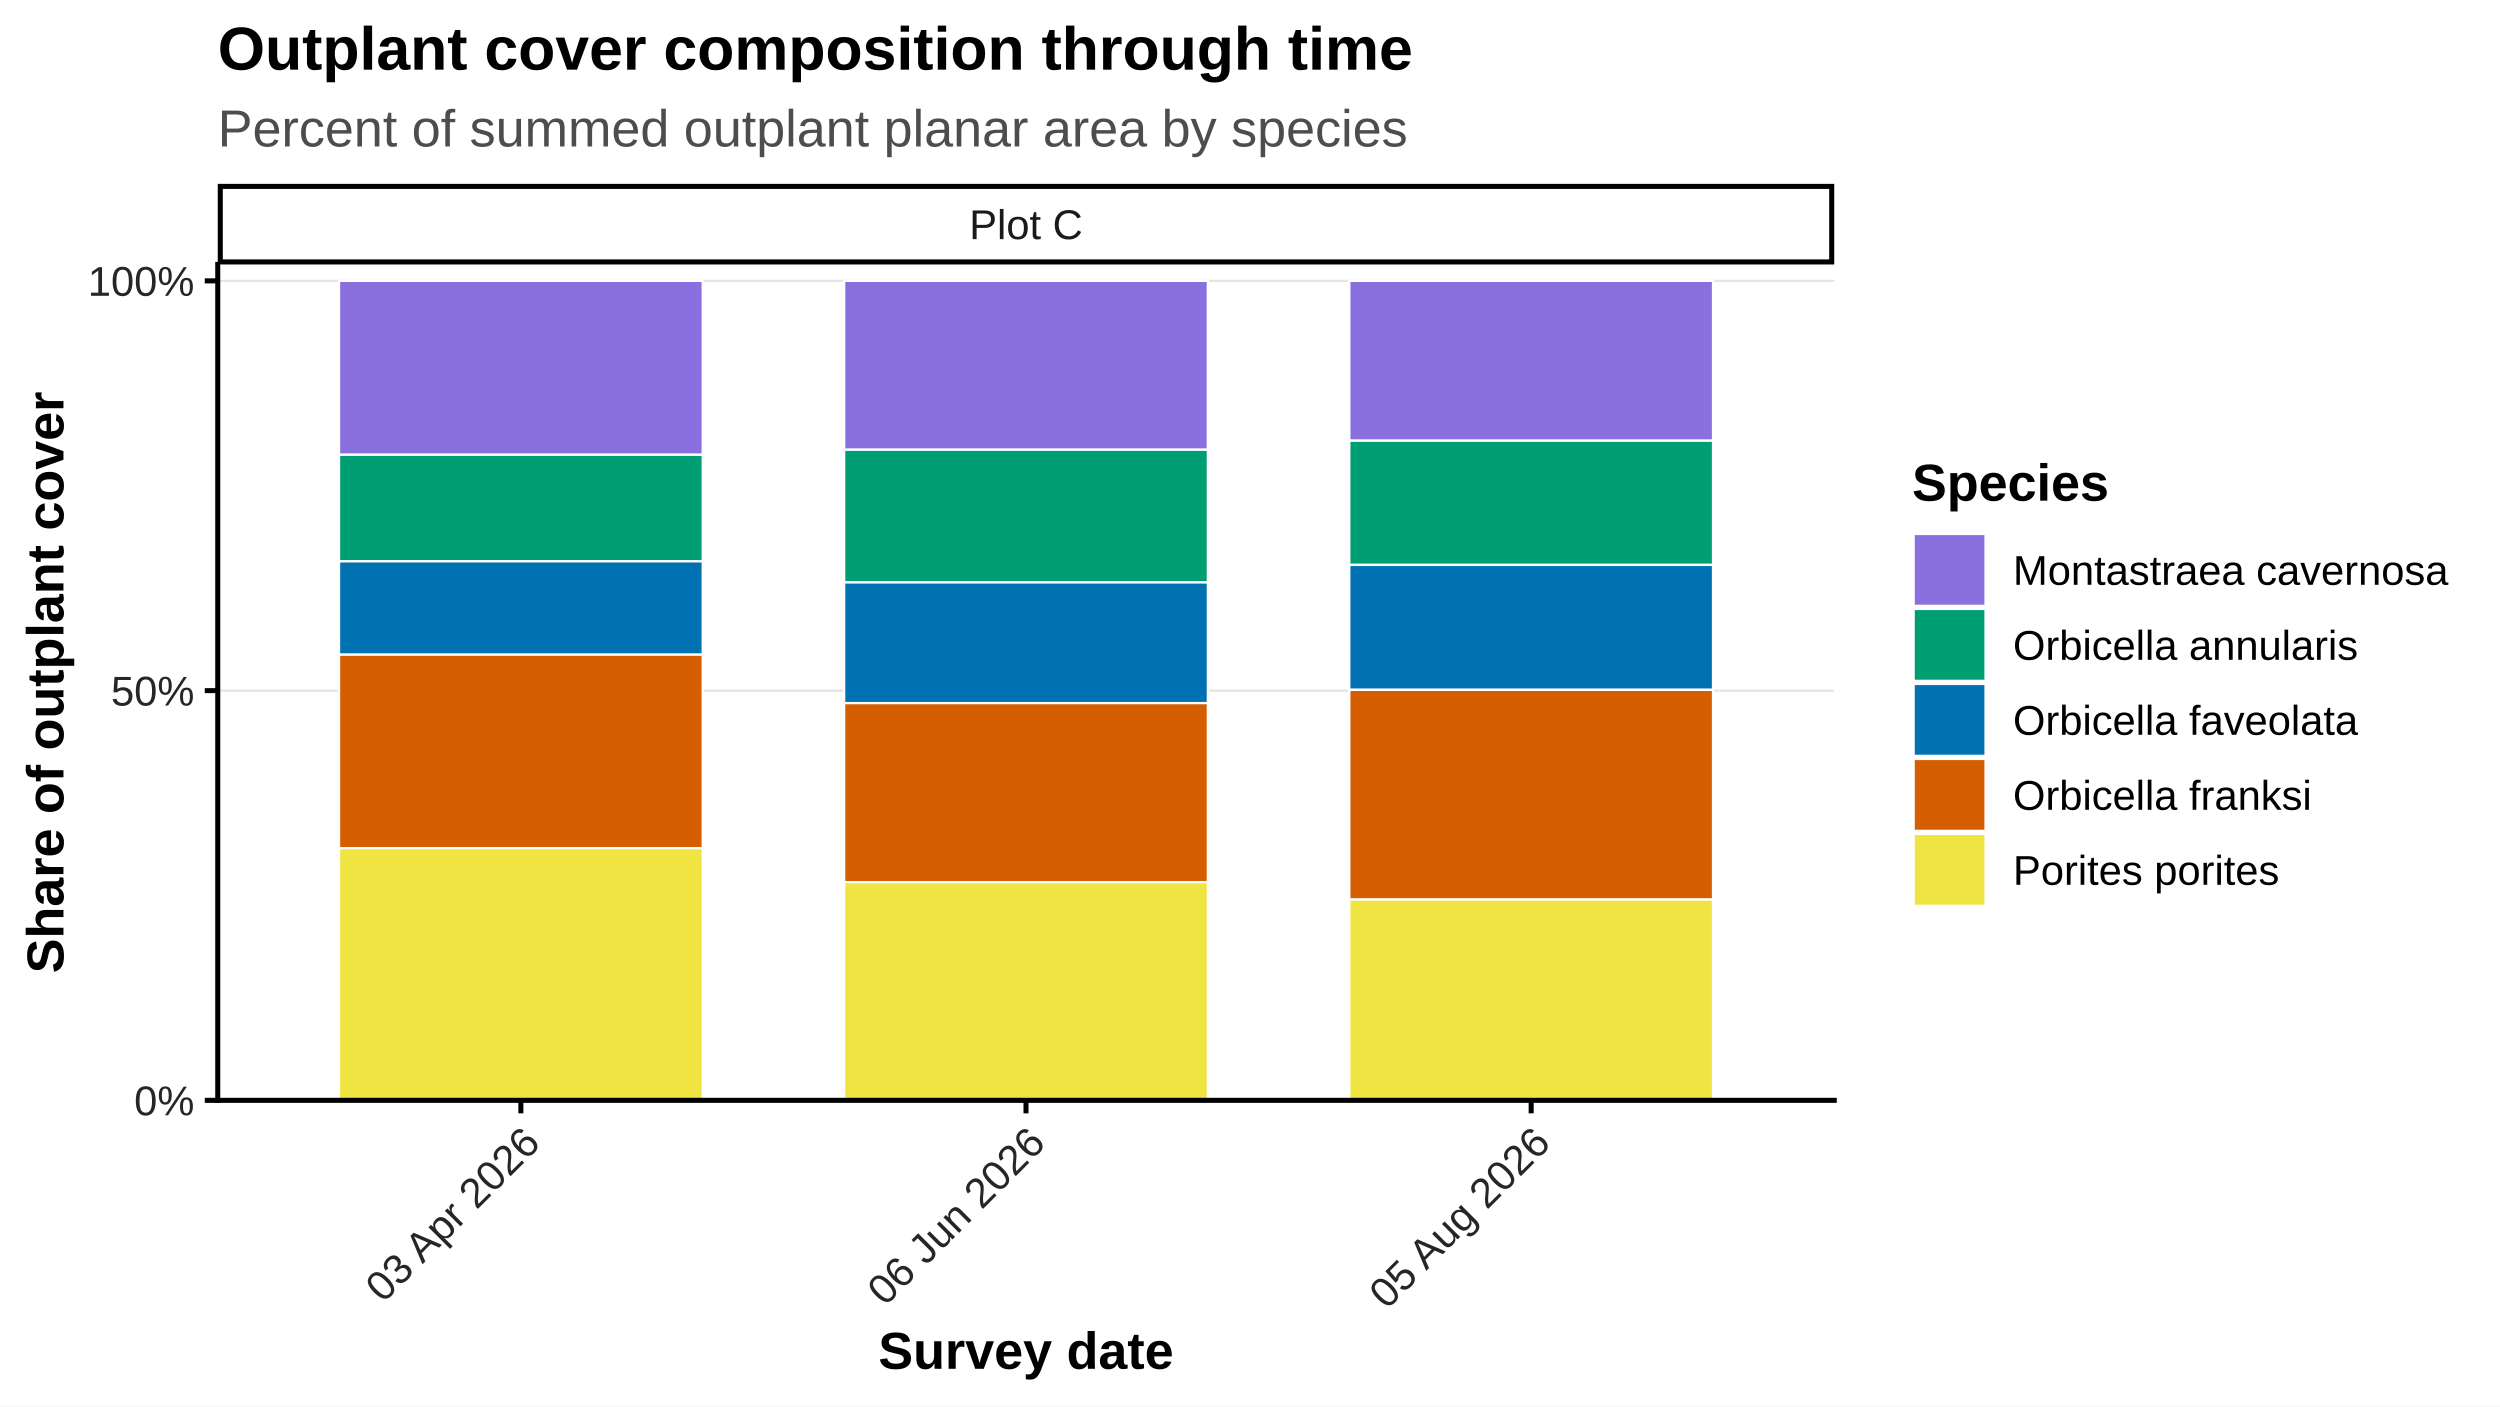
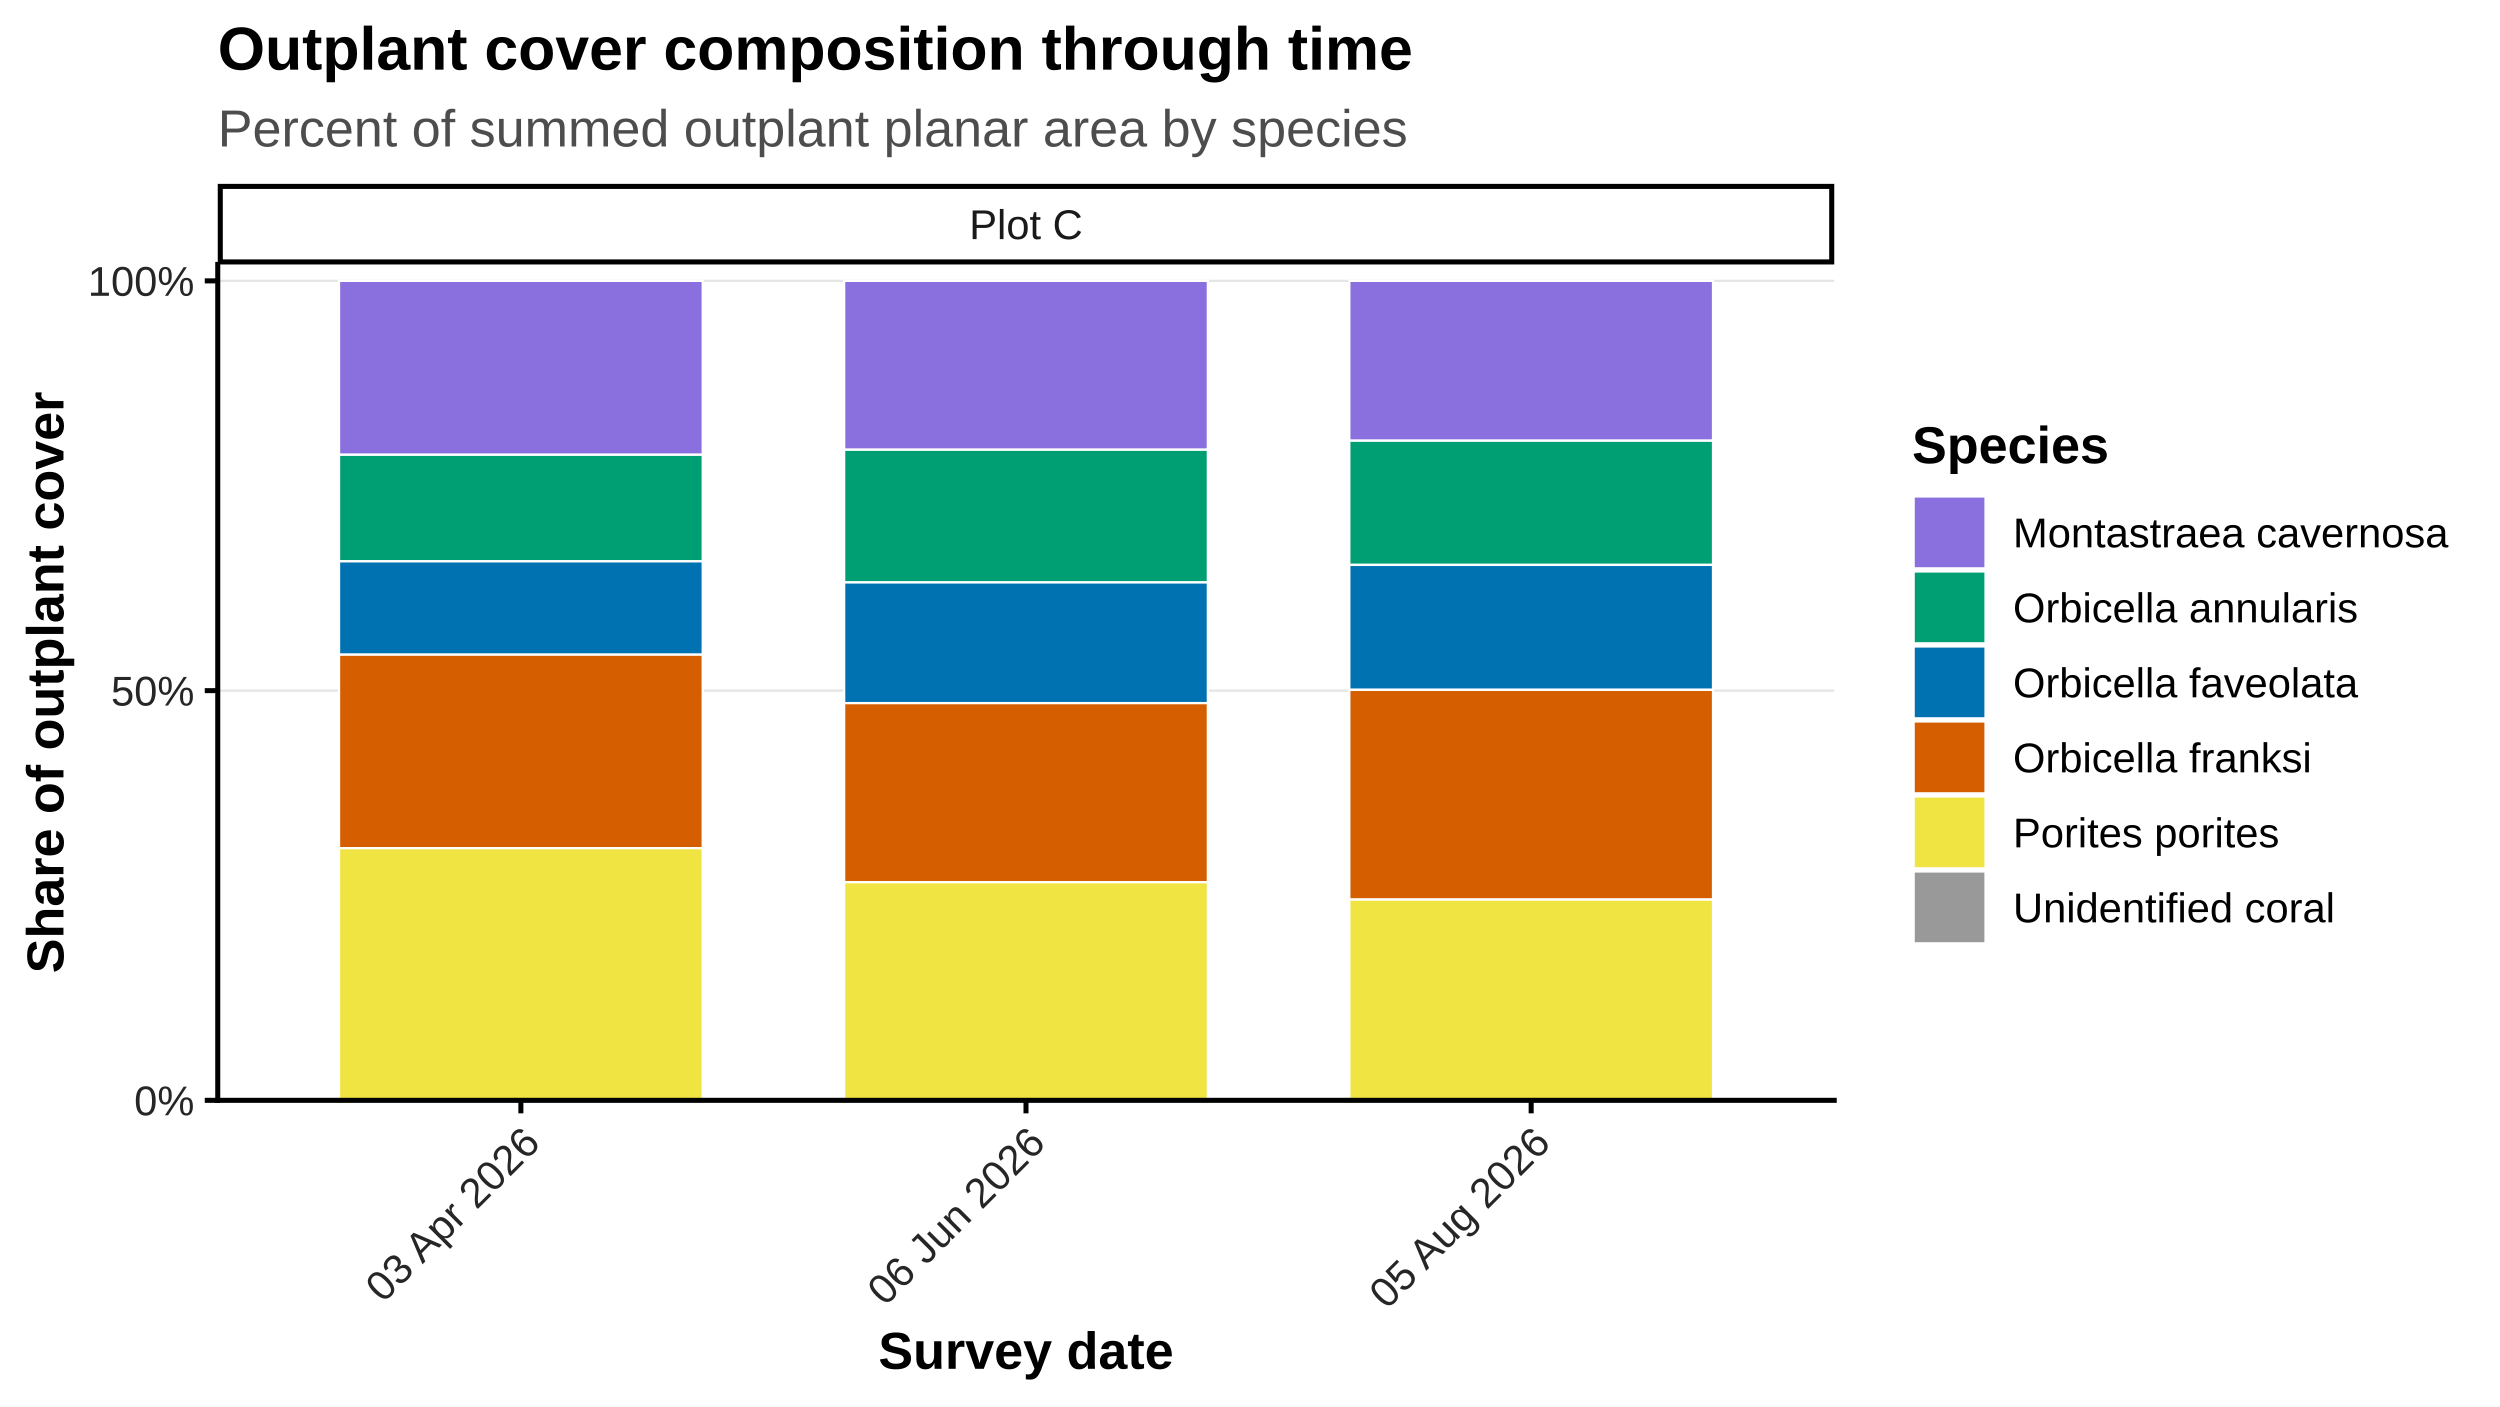
<svg xmlns="http://www.w3.org/2000/svg" class="svglite" width="576.00pt" height="324.00pt" viewBox="0 0 576.00 324.00">
  <defs>
    <style type="text/css">
    .svglite line, .svglite polyline, .svglite polygon, .svglite path, .svglite rect, .svglite circle {
      fill: none;
      stroke: #000000;
      stroke-linecap: round;
      stroke-linejoin: round;
      stroke-miterlimit: 10.00;
    }
    .svglite text {
      white-space: pre;
    }
  </style>
  </defs>
  <rect width="100%" height="100%" style="stroke: none; fill: #FFFFFF;" />
  <defs>
    <clipPath id="cpMC4wMHw1NzYuMDB8MC4wMHwzMjQuMDA=">
      <rect x="0.00" y="0.00" width="576.00" height="324.00" />
    </clipPath>
  </defs>
  <g clip-path="url(#cpMC4wMHw1NzYuMDB8MC4wMHwzMjQuMDA=)">
    <rect x="0.00" y="0.00" width="576.00" height="324.00" style="stroke-width: 1.16; stroke: #FFFFFF; fill: #FFFFFF;" />
  </g>
  <defs>
    <clipPath id="cpNTAuMTd8NDIyLjYxfDYwLjkzfDI1My41Mg==">
      <rect x="50.17" y="60.93" width="372.44" height="192.59" />
    </clipPath>
  </defs>
  <g clip-path="url(#cpNTAuMTd8NDIyLjYxfDYwLjkzfDI1My41Mg==)">
    <rect x="50.17" y="60.93" width="372.44" height="192.59" style="stroke-width: 1.16; stroke: none; fill: #FFFFFF;" />
    <polyline points="50.17,253.52 422.61,253.52 " style="stroke-width: 0.53; stroke: #E5E5E5; stroke-linecap: butt;" />
    <polyline points="50.17,159.12 422.61,159.12 " style="stroke-width: 0.53; stroke: #E5E5E5; stroke-linecap: butt;" />
    <polyline points="50.17,64.71 422.61,64.71 " style="stroke-width: 0.53; stroke: #E5E5E5; stroke-linecap: butt;" />
    <rect x="78.11" y="64.71" width="83.80" height="40.07" style="stroke-width: 0.53; stroke: #FFFFFF; stroke-linecap: butt; stroke-linejoin: miter; fill: #8A6FDF;" />
    <rect x="78.11" y="104.78" width="83.80" height="24.55" style="stroke-width: 0.53; stroke: #FFFFFF; stroke-linecap: butt; stroke-linejoin: miter; fill: #009E73;" />
    <rect x="78.11" y="129.33" width="83.80" height="21.51" style="stroke-width: 0.53; stroke: #FFFFFF; stroke-linecap: butt; stroke-linejoin: miter; fill: #0072B2;" />
    <rect x="78.11" y="150.84" width="83.80" height="44.58" style="stroke-width: 0.53; stroke: #FFFFFF; stroke-linecap: butt; stroke-linejoin: miter; fill: #D55E00;" />
    <rect x="78.11" y="195.42" width="83.80" height="58.09" style="stroke-width: 0.53; stroke: #FFFFFF; stroke-linecap: butt; stroke-linejoin: miter; fill: #F0E442;" />
-     <rect x="78.11" y="253.51" width="83.80" height="0.012" style="stroke-width: 0.53; stroke: #FFFFFF; stroke-linecap: butt; stroke-linejoin: miter; fill: #7F7F7F;" />
+     <rect x="78.11" y="253.51" width="83.80" height="0.012" style="stroke-width: 0.53; stroke: #FFFFFF; stroke-linecap: butt; stroke-linejoin: miter; fill: #999999;" />
    <rect x="194.49" y="64.71" width="83.80" height="38.91" style="stroke-width: 0.53; stroke: #FFFFFF; stroke-linecap: butt; stroke-linejoin: miter; fill: #8A6FDF;" />
    <rect x="194.49" y="103.62" width="83.80" height="30.58" style="stroke-width: 0.53; stroke: #FFFFFF; stroke-linecap: butt; stroke-linejoin: miter; fill: #009E73;" />
    <rect x="194.49" y="134.19" width="83.80" height="27.81" style="stroke-width: 0.53; stroke: #FFFFFF; stroke-linecap: butt; stroke-linejoin: miter; fill: #0072B2;" />
    <rect x="194.49" y="162.00" width="83.80" height="41.26" style="stroke-width: 0.53; stroke: #FFFFFF; stroke-linecap: butt; stroke-linejoin: miter; fill: #D55E00;" />
    <rect x="194.49" y="203.26" width="83.80" height="50.26" style="stroke-width: 0.53; stroke: #FFFFFF; stroke-linecap: butt; stroke-linejoin: miter; fill: #F0E442;" />
    <rect x="310.88" y="64.71" width="83.80" height="36.83" style="stroke-width: 0.53; stroke: #FFFFFF; stroke-linecap: butt; stroke-linejoin: miter; fill: #8A6FDF;" />
    <rect x="310.88" y="101.54" width="83.80" height="28.62" style="stroke-width: 0.53; stroke: #FFFFFF; stroke-linecap: butt; stroke-linejoin: miter; fill: #009E73;" />
    <rect x="310.88" y="130.15" width="83.80" height="28.78" style="stroke-width: 0.53; stroke: #FFFFFF; stroke-linecap: butt; stroke-linejoin: miter; fill: #0072B2;" />
    <rect x="310.88" y="158.94" width="83.80" height="48.33" style="stroke-width: 0.53; stroke: #FFFFFF; stroke-linecap: butt; stroke-linejoin: miter; fill: #D55E00;" />
    <rect x="310.88" y="207.26" width="83.80" height="46.26" style="stroke-width: 0.53; stroke: #FFFFFF; stroke-linecap: butt; stroke-linejoin: miter; fill: #F0E442;" />
  </g>
  <g clip-path="url(#cpMC4wMHw1NzYuMDB8MC4wMHwzMjQuMDA=)">
</g>
  <defs>
    <clipPath id="cpNTAuMTd8NDIyLjYxfDQyLjM2fDYwLjkz">
      <rect x="50.17" y="42.36" width="372.44" height="18.57" />
    </clipPath>
  </defs>
  <g clip-path="url(#cpNTAuMTd8NDIyLjYxfDQyLjM2fDYwLjkz)">
    <rect x="50.17" y="42.36" width="372.44" height="18.57" style="stroke-width: 2.33; fill: #FFFFFF;" />
    <text x="236.39" y="55.09" text-anchor="middle" style="font-size: 9.60px;fill: #1A1A1A; font-family: &quot;Arial&quot;;" textLength="26.12px" lengthAdjust="spacingAndGlyphs">Plot C</text>
  </g>
  <g clip-path="url(#cpMC4wMHw1NzYuMDB8MC4wMHwzMjQuMDA=)">
    <polyline points="50.17,253.52 422.61,253.52 " style="stroke-width: 1.16; stroke-linecap: square;" />
    <polyline points="120.01,256.51 120.01,253.52 " style="stroke-width: 1.16; stroke-linecap: butt;" />
    <polyline points="236.39,256.51 236.39,253.52 " style="stroke-width: 1.16; stroke-linecap: butt;" />
    <polyline points="352.78,256.51 352.78,253.52 " style="stroke-width: 1.16; stroke-linecap: butt;" />
    <text transform="translate(124.87,263.77) rotate(-45)" text-anchor="end" style="font-size: 9.60px;fill: #262626; font-family: &quot;Arial&quot;;" textLength="52.27px" lengthAdjust="spacingAndGlyphs">03 Apr 2026</text>
    <text transform="translate(241.26,263.77) rotate(-45)" text-anchor="end" style="font-size: 9.60px;fill: #262626; font-family: &quot;Arial&quot;;" textLength="52.80px" lengthAdjust="spacingAndGlyphs">06 Jun 2026</text>
    <text transform="translate(357.64,263.77) rotate(-45)" text-anchor="end" style="font-size: 9.60px;fill: #262626; font-family: &quot;Arial&quot;;" textLength="54.41px" lengthAdjust="spacingAndGlyphs">05 Aug 2026</text>
    <polyline points="50.17,253.52 50.17,60.93 " style="stroke-width: 1.16; stroke-linecap: square;" />
    <text x="44.79" y="256.96" text-anchor="end" style="font-size: 9.60px;fill: #262626; font-family: &quot;Arial&quot;;" textLength="13.87px" lengthAdjust="spacingAndGlyphs">0%</text>
    <text x="44.79" y="162.56" text-anchor="end" style="font-size: 9.60px;fill: #262626; font-family: &quot;Arial&quot;;" textLength="19.20px" lengthAdjust="spacingAndGlyphs">50%</text>
    <text x="44.79" y="68.15" text-anchor="end" style="font-size: 9.60px;fill: #262626; font-family: &quot;Arial&quot;;" textLength="24.54px" lengthAdjust="spacingAndGlyphs">100%</text>
    <polyline points="47.18,253.52 50.17,253.52 " style="stroke-width: 1.16; stroke-linecap: butt;" />
    <polyline points="47.18,159.12 50.17,159.12 " style="stroke-width: 1.16; stroke-linecap: butt;" />
    <polyline points="47.18,64.71 50.17,64.71 " style="stroke-width: 1.16; stroke-linecap: butt;" />
    <text x="236.39" y="315.37" text-anchor="middle" style="font-size: 12.00px; font-weight: bold; font-family: &quot;Arial&quot;;" textLength="68.04px" lengthAdjust="spacingAndGlyphs">Survey date</text>
    <text transform="translate(14.62,157.23) rotate(-90)" text-anchor="middle" style="font-size: 12.00px; font-weight: bold; font-family: &quot;Arial&quot;;" textLength="134.03px" lengthAdjust="spacingAndGlyphs">Share of outplant cover</text>
-     <rect x="434.56" y="99.42" width="135.46" height="115.62" style="stroke-width: 1.16; stroke: none; fill: #FFFFFF;" />
-     <text x="440.54" y="115.36" style="font-size: 12.00px; font-weight: bold; font-family: &quot;Arial&quot;;" textLength="45.37px" lengthAdjust="spacingAndGlyphs">Species</text>
-     <rect x="440.54" y="122.66" width="17.28" height="17.28" style="stroke-width: 1.16; stroke: none; fill: #FFFFFF;" />
-     <rect x="440.90" y="123.02" width="16.57" height="16.57" style="stroke-width: 0.53; stroke: #FFFFFF; stroke-linecap: butt; stroke-linejoin: miter; fill: #8A6FDF;" />
-     <rect x="440.54" y="139.94" width="17.28" height="17.28" style="stroke-width: 1.16; stroke: none; fill: #FFFFFF;" />
-     <rect x="440.90" y="140.30" width="16.57" height="16.57" style="stroke-width: 0.53; stroke: #FFFFFF; stroke-linecap: butt; stroke-linejoin: miter; fill: #009E73;" />
-     <rect x="440.54" y="157.22" width="17.28" height="17.28" style="stroke-width: 1.16; stroke: none; fill: #FFFFFF;" />
-     <rect x="440.90" y="157.58" width="16.57" height="16.57" style="stroke-width: 0.53; stroke: #FFFFFF; stroke-linecap: butt; stroke-linejoin: miter; fill: #0072B2;" />
-     <rect x="440.54" y="174.50" width="17.28" height="17.28" style="stroke-width: 1.16; stroke: none; fill: #FFFFFF;" />
-     <rect x="440.90" y="174.86" width="16.57" height="16.57" style="stroke-width: 0.53; stroke: #FFFFFF; stroke-linecap: butt; stroke-linejoin: miter; fill: #D55E00;" />
-     <rect x="440.54" y="191.78" width="17.28" height="17.28" style="stroke-width: 1.16; stroke: none; fill: #FFFFFF;" />
-     <rect x="440.90" y="192.14" width="16.57" height="16.57" style="stroke-width: 0.53; stroke: #FFFFFF; stroke-linecap: butt; stroke-linejoin: miter; fill: #F0E442;" />
-     <text x="463.80" y="134.74" style="font-size: 9.60px; font-family: &quot;Arial&quot;;" textLength="100.25px" lengthAdjust="spacingAndGlyphs">Montastraea cavernosa</text>
-     <text x="463.80" y="152.02" style="font-size: 9.60px; font-family: &quot;Arial&quot;;" textLength="79.44px" lengthAdjust="spacingAndGlyphs">Orbicella annularis</text>
-     <text x="463.80" y="169.30" style="font-size: 9.60px; font-family: &quot;Arial&quot;;" textLength="79.44px" lengthAdjust="spacingAndGlyphs">Orbicella faveolata</text>
-     <text x="463.80" y="186.58" style="font-size: 9.60px; font-family: &quot;Arial&quot;;" textLength="68.77px" lengthAdjust="spacingAndGlyphs">Orbicella franksi</text>
-     <text x="463.80" y="203.86" style="font-size: 9.60px; font-family: &quot;Arial&quot;;" textLength="61.32px" lengthAdjust="spacingAndGlyphs">Porites porites</text>
+     <rect x="434.56" y="90.78" width="135.46" height="132.90" style="stroke-width: 1.16; stroke: none; fill: #FFFFFF;" />
+     <text x="440.54" y="106.72" style="font-size: 12.00px; font-weight: bold; font-family: &quot;Arial&quot;;" textLength="45.37px" lengthAdjust="spacingAndGlyphs">Species</text>
+     <rect x="440.54" y="114.02" width="17.28" height="17.28" style="stroke-width: 1.16; stroke: none; fill: #FFFFFF;" />
+     <rect x="440.90" y="114.38" width="16.57" height="16.57" style="stroke-width: 0.53; stroke: #FFFFFF; stroke-linecap: butt; stroke-linejoin: miter; fill: #8A6FDF;" />
+     <rect x="440.54" y="131.30" width="17.28" height="17.28" style="stroke-width: 1.16; stroke: none; fill: #FFFFFF;" />
+     <rect x="440.90" y="131.66" width="16.57" height="16.57" style="stroke-width: 0.53; stroke: #FFFFFF; stroke-linecap: butt; stroke-linejoin: miter; fill: #009E73;" />
+     <rect x="440.54" y="148.58" width="17.28" height="17.28" style="stroke-width: 1.16; stroke: none; fill: #FFFFFF;" />
+     <rect x="440.90" y="148.94" width="16.57" height="16.57" style="stroke-width: 0.53; stroke: #FFFFFF; stroke-linecap: butt; stroke-linejoin: miter; fill: #0072B2;" />
+     <rect x="440.54" y="165.86" width="17.28" height="17.28" style="stroke-width: 1.16; stroke: none; fill: #FFFFFF;" />
+     <rect x="440.90" y="166.22" width="16.57" height="16.57" style="stroke-width: 0.53; stroke: #FFFFFF; stroke-linecap: butt; stroke-linejoin: miter; fill: #D55E00;" />
+     <rect x="440.54" y="183.14" width="17.28" height="17.28" style="stroke-width: 1.16; stroke: none; fill: #FFFFFF;" />
+     <rect x="440.90" y="183.50" width="16.57" height="16.57" style="stroke-width: 0.53; stroke: #FFFFFF; stroke-linecap: butt; stroke-linejoin: miter; fill: #F0E442;" />
+     <rect x="440.54" y="200.42" width="17.28" height="17.28" style="stroke-width: 1.16; stroke: none; fill: #FFFFFF;" />
+     <rect x="440.90" y="200.78" width="16.57" height="16.57" style="stroke-width: 0.53; stroke: #FFFFFF; stroke-linecap: butt; stroke-linejoin: miter; fill: #999999;" />
+     <text x="463.80" y="126.10" style="font-size: 9.60px; font-family: &quot;Arial&quot;;" textLength="100.25px" lengthAdjust="spacingAndGlyphs">Montastraea cavernosa</text>
+     <text x="463.80" y="143.38" style="font-size: 9.60px; font-family: &quot;Arial&quot;;" textLength="79.44px" lengthAdjust="spacingAndGlyphs">Orbicella annularis</text>
+     <text x="463.80" y="160.66" style="font-size: 9.60px; font-family: &quot;Arial&quot;;" textLength="79.44px" lengthAdjust="spacingAndGlyphs">Orbicella faveolata</text>
+     <text x="463.80" y="177.94" style="font-size: 9.60px; font-family: &quot;Arial&quot;;" textLength="68.77px" lengthAdjust="spacingAndGlyphs">Orbicella franksi</text>
+     <text x="463.80" y="195.22" style="font-size: 9.60px; font-family: &quot;Arial&quot;;" textLength="61.32px" lengthAdjust="spacingAndGlyphs">Porites porites</text>
+     <text x="463.80" y="212.50" style="font-size: 9.60px; font-family: &quot;Arial&quot;;" textLength="74.12px" lengthAdjust="spacingAndGlyphs">Unidentified coral</text>
    <text x="50.17" y="33.74" style="font-size: 12.00px;fill: #4D4D4D; font-family: &quot;Arial&quot;;" textLength="274.14px" lengthAdjust="spacingAndGlyphs">Percent of summed outplant planar area by species</text>
    <text x="50.17" y="16.05" style="font-size: 14.00px; font-weight: bold; font-family: &quot;Arial&quot;;" textLength="275.21px" lengthAdjust="spacingAndGlyphs">Outplant cover composition through time</text>
  </g>
</svg>
